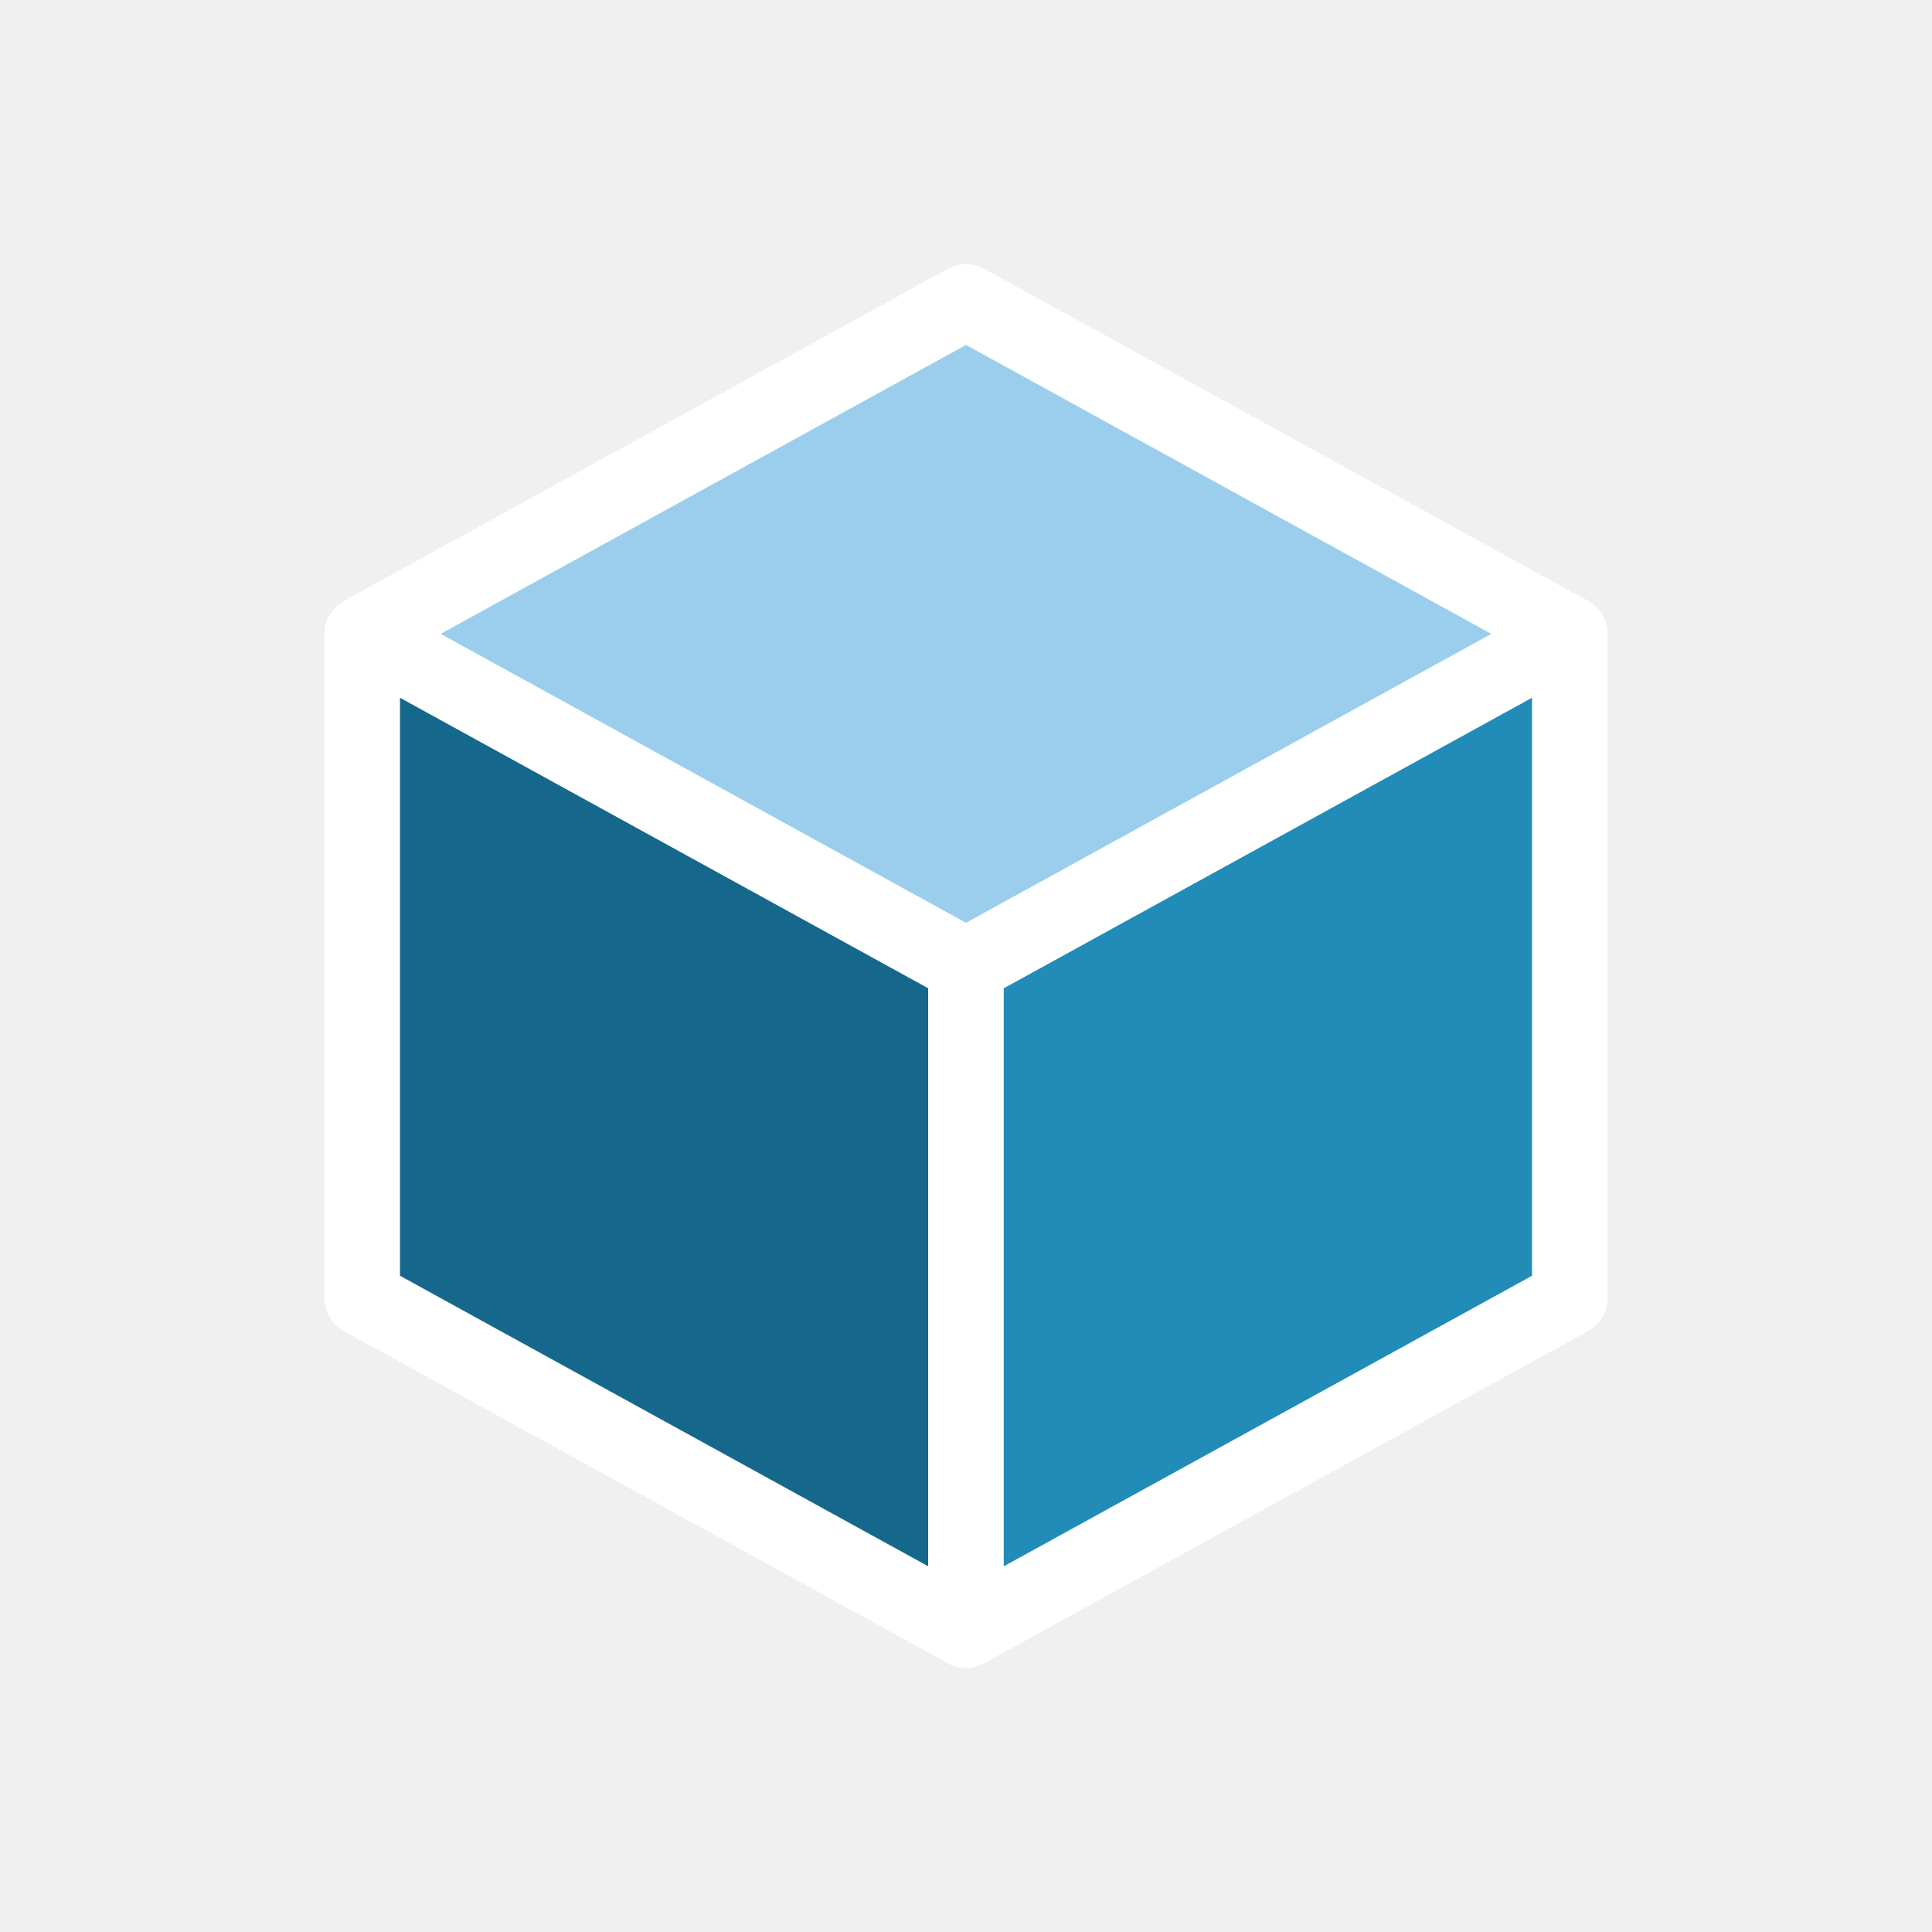
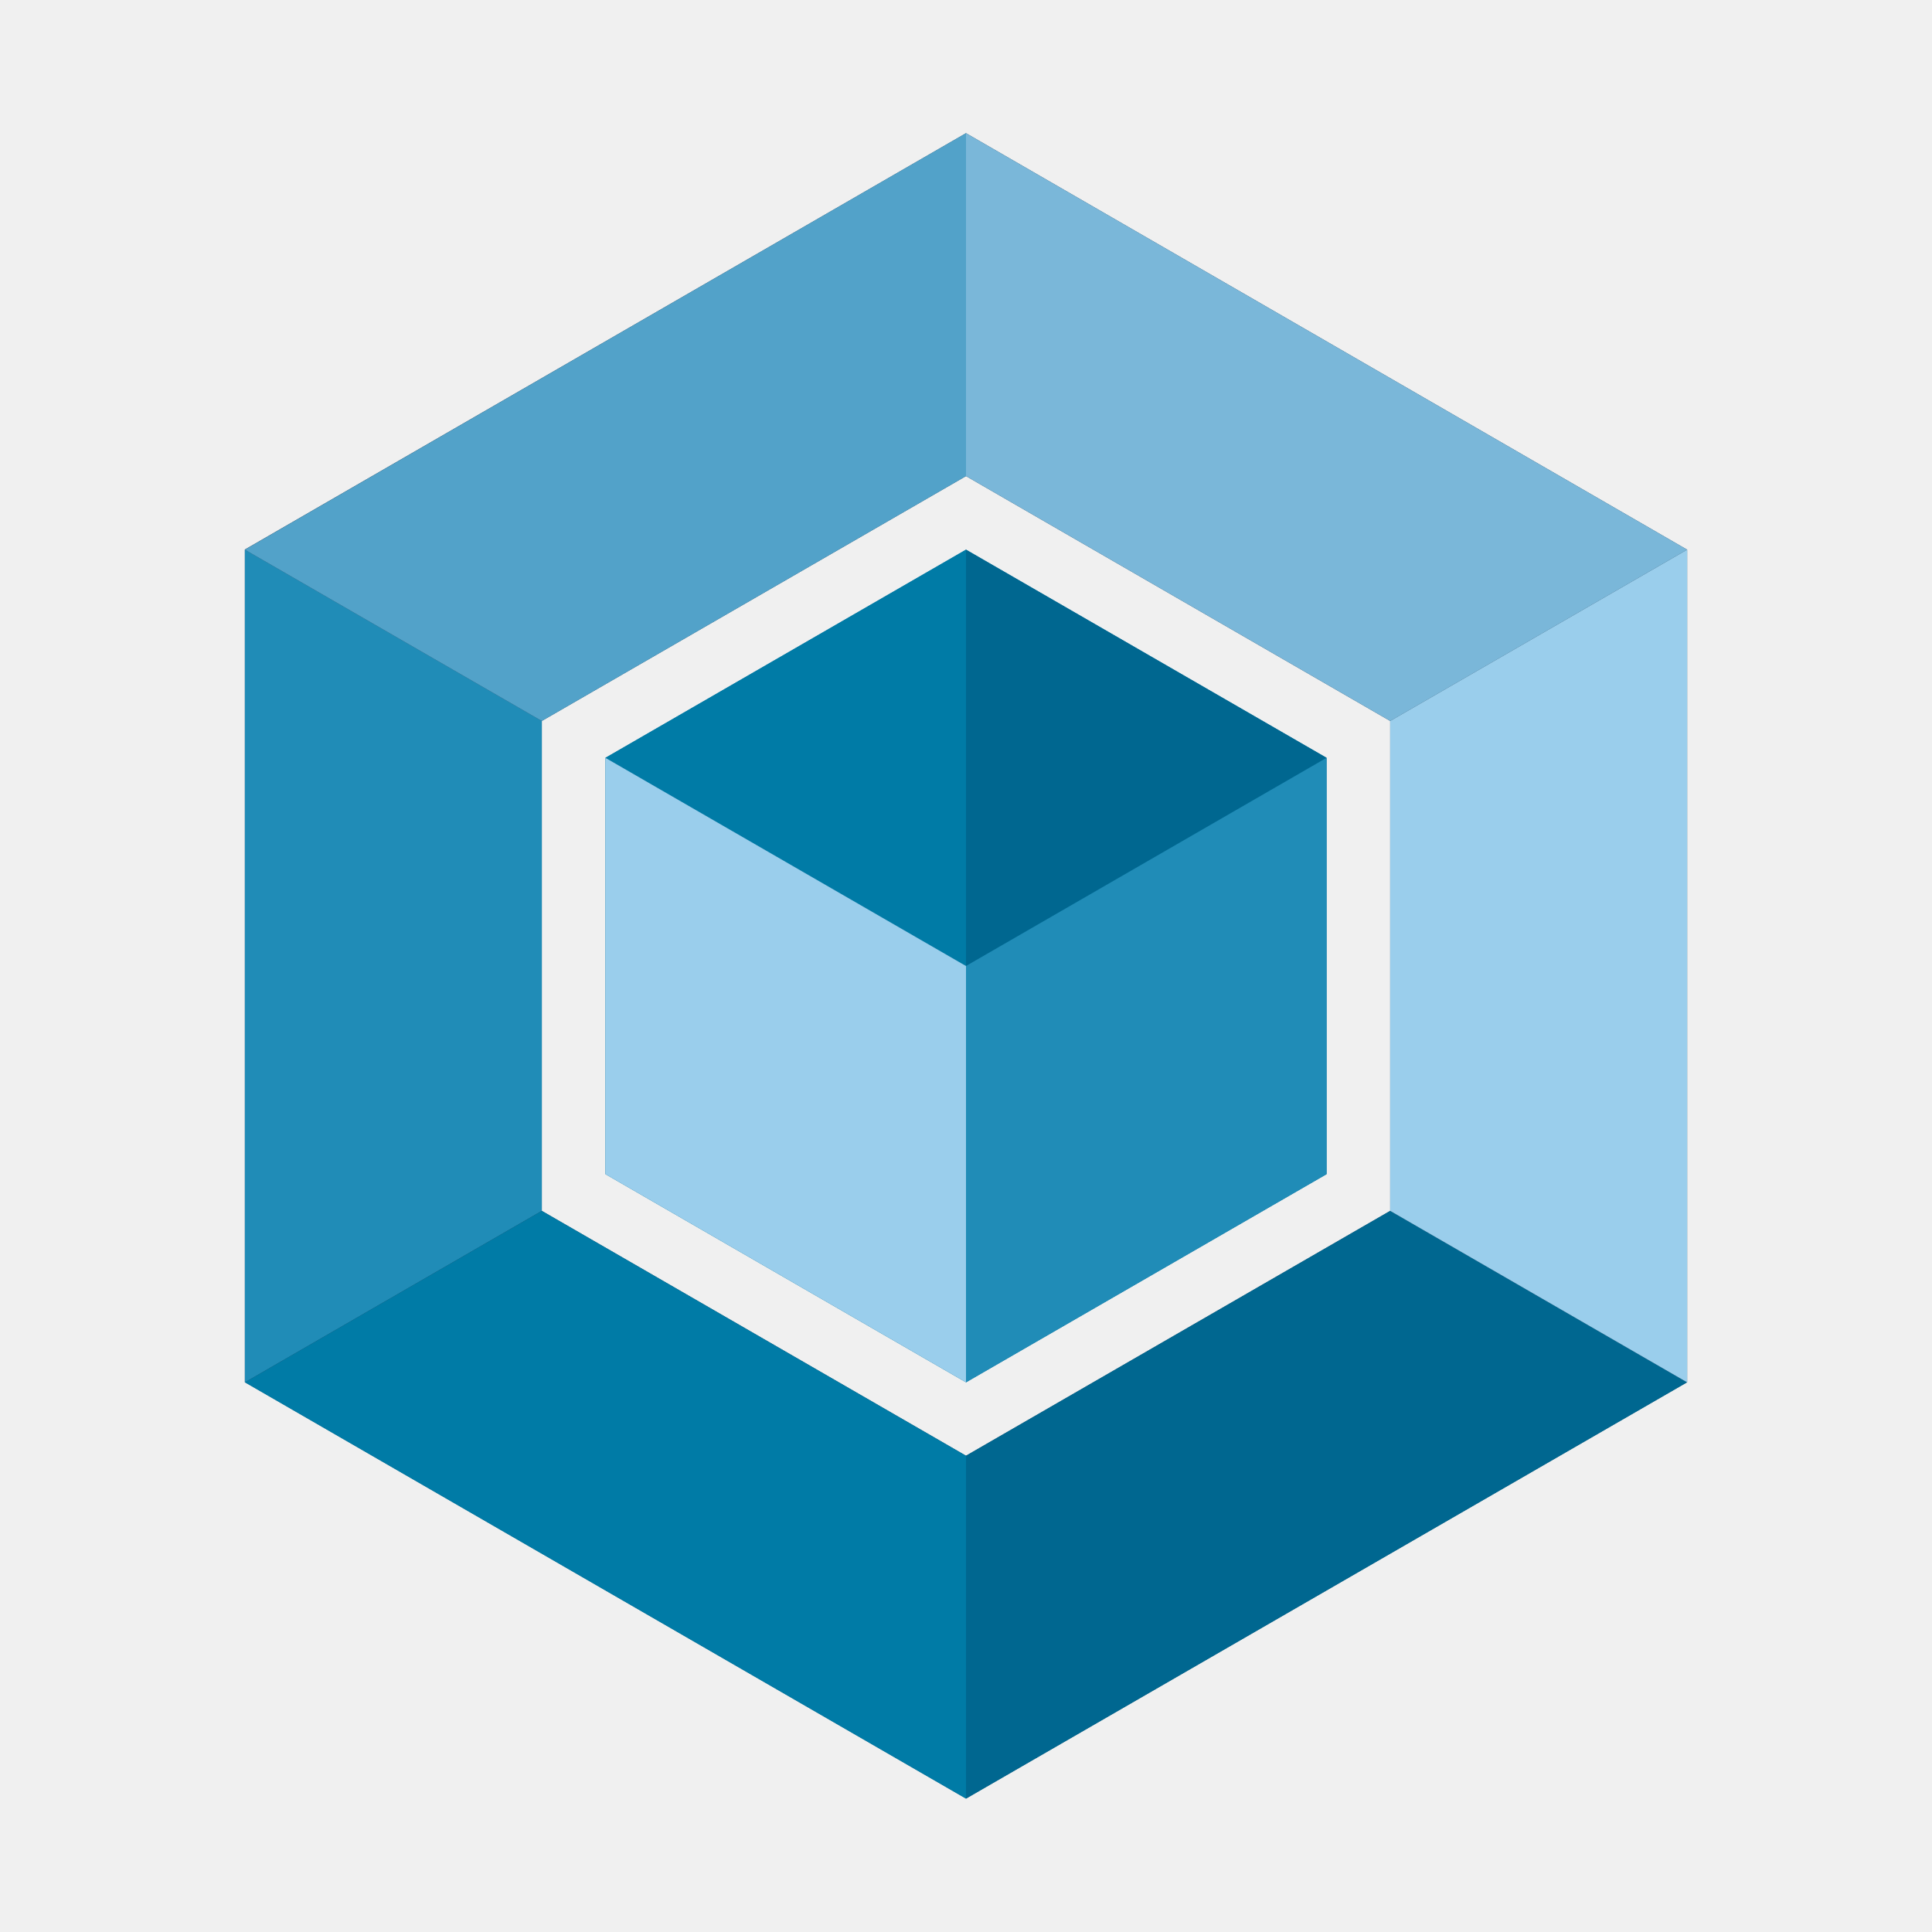
- <svg xmlns="http://www.w3.org/2000/svg" viewBox="0 0 64 64" fill="none">
-   <g stroke="#ffffff" stroke-width="2.5" stroke-linejoin="round" stroke-linecap="round">
-     <polygon points="32,10 52,21 32,32 12,21" fill="#9aceec" />
-     <polygon points="12,21 32,32 32,54 12,43" fill="#15678b" />
-     <polygon points="52,21 32,32 32,54 52,43" fill="#208cb7" />
-   </g>
+ <svg xmlns="http://www.w3.org/2000/svg" viewBox="114.72 58.01 120.56 120.56">
+   <path fill="#1F425E" d="M175,66.32l-45,25.98v51.96l45,25.98l45-25.98V92.31L175,66.32z M201.47,133.57L175,148.85l-26.47-15.28v0 v-2.29V105.3V103v0L175,87.72L201.47,103v0V133.57L201.47,133.57z" />
+   <polygon fill="#7AB7D9" points="201.47,103 201.47,103 220,92.31 175,66.32 175,87.72" />
+   <polygon fill="#208CB7" points="148.53,131.28 148.53,105.3 148.53,103 130,92.31 130,144.27 148.53,133.57" />
+   <polygon fill="#52A2C9" points="148.53,103 175,87.72 175,66.32 130,92.31 148.53,103" />
+   <polygon fill="#007BA6" points="175,170.25 175,148.85 148.53,133.57 148.53,133.57 130,144.27 175,170.25" />
+   <polygon fill="#006790" points="175,170.25 220,144.27 201.47,133.57 201.47,133.57 175,148.85 175,170.25" />
+   <polygon fill="#9ACEEC" points="201.47,103 201.47,133.57 220,144.27 220,92.31" />
+   <polygon fill="#006B97" points="175,92.31 152.5,105.3 152.5,131.28 175,144.27 197.5,131.28 197.5,105.3" />
+   <polygon fill="#006790" points="197.5,105.3 175,92.31 175,118.29" />
+   <polygon fill="#007BA6" points="175,92.31 152.5,105.3 175,118.29" />
+   <polygon fill="#9ACEEC" points="152.5,105.3 152.5,131.28 175,144.27 175,118.29" />
+   <polygon fill="#208CB7" points="175,118.29 175,144.27 197.5,131.28 197.5,105.3" />
</svg>
